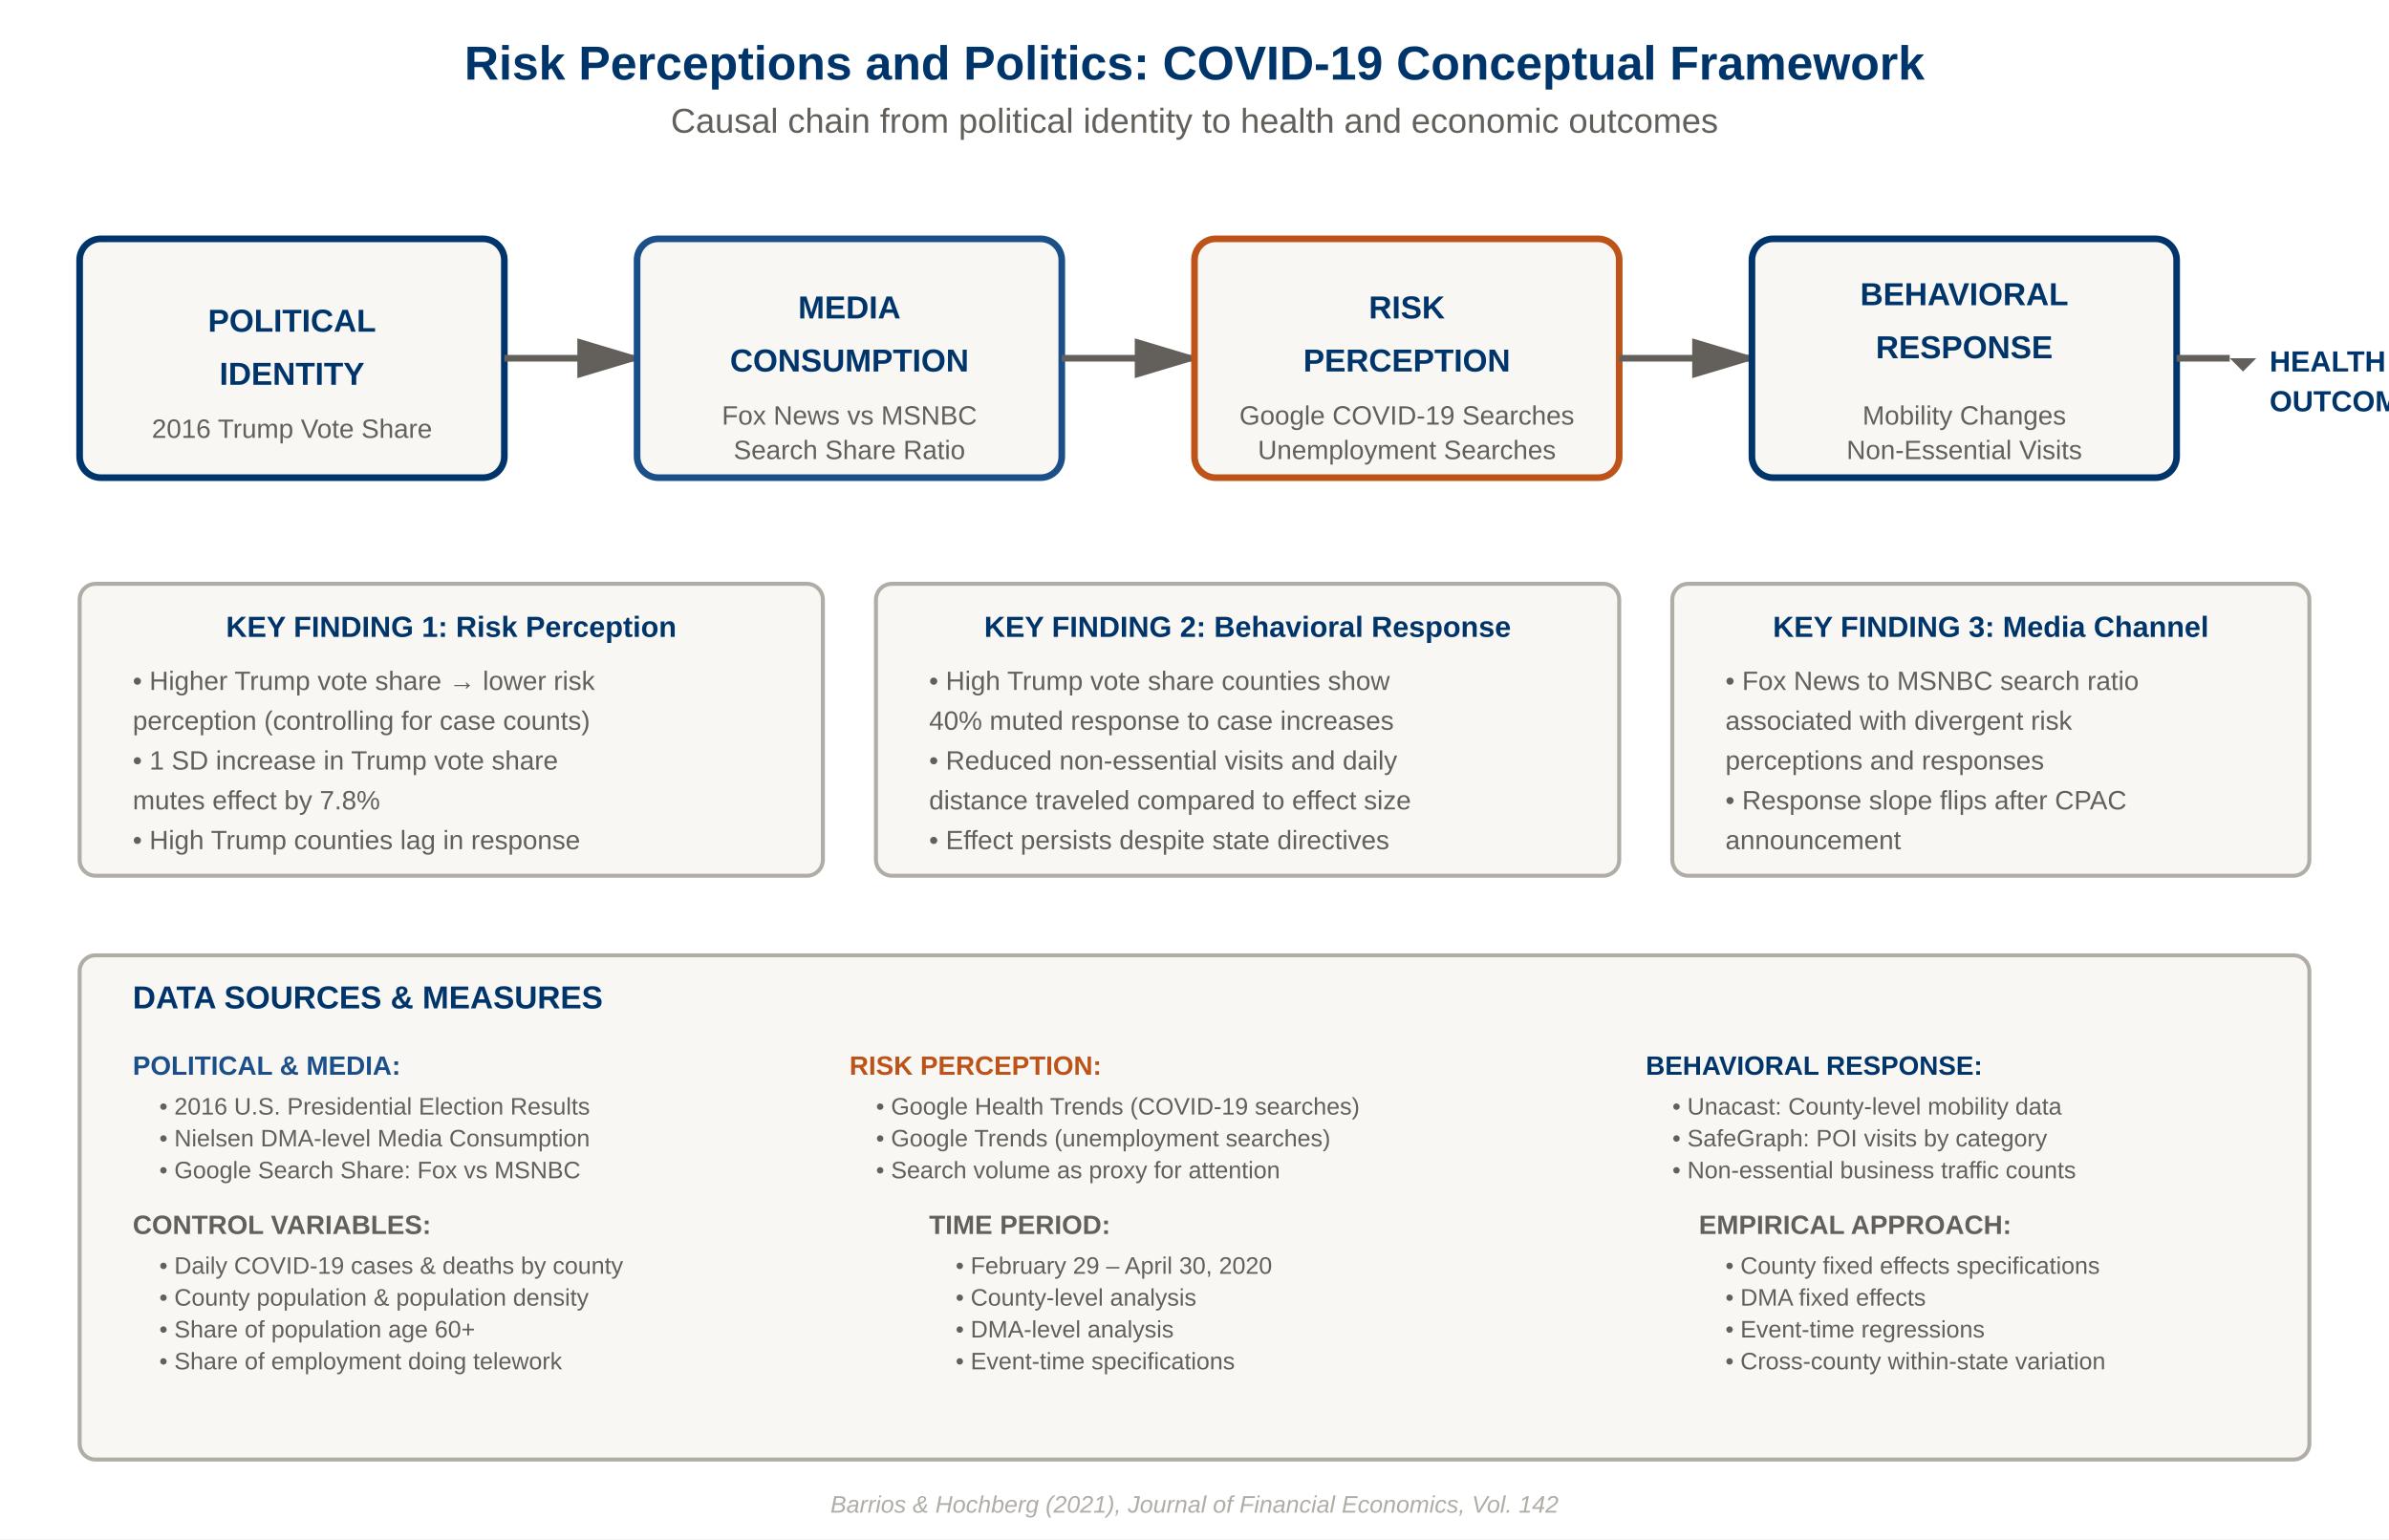
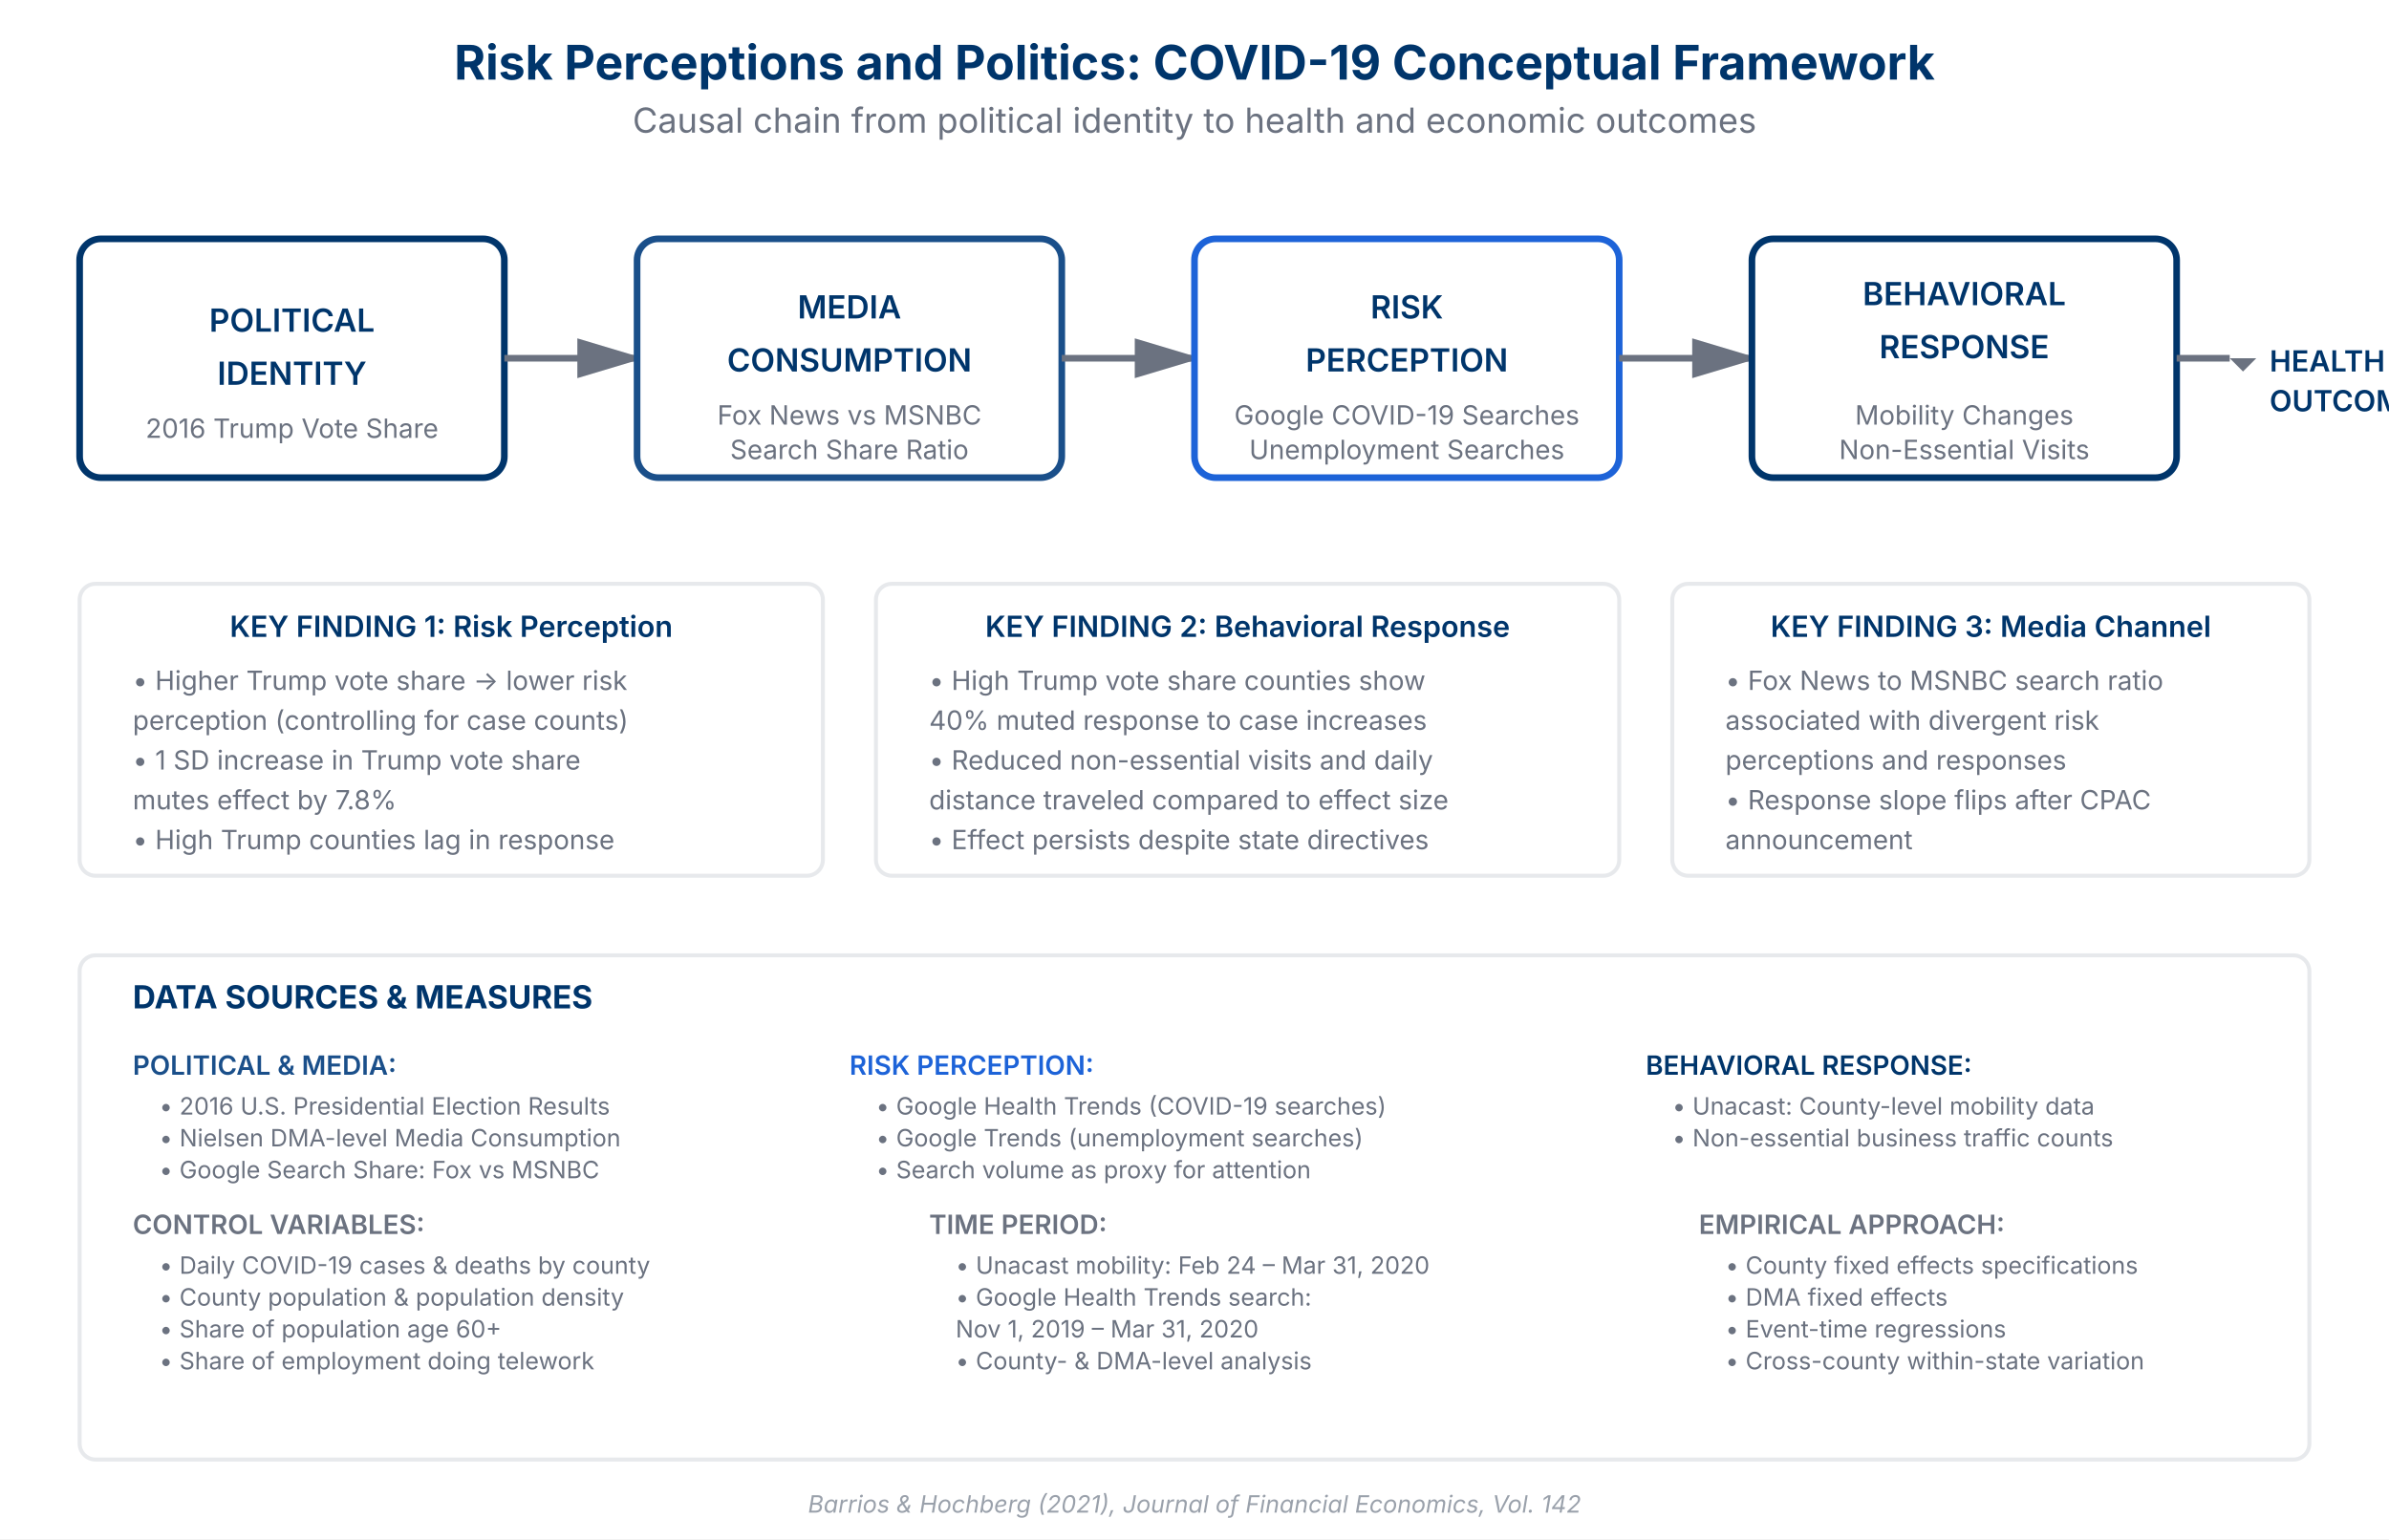
<svg xmlns="http://www.w3.org/2000/svg" width="900px" height="580px" viewBox="0 0 900 580" version="1.1">
  <defs>
    <style type="text/css">
      
-         text { font-family: 'Helvetica Neue', Arial, sans-serif; }
+         text { font-family: Inter, 'Helvetica Neue', Arial, sans-serif; }
        .title { font-size: 18px; font-weight: bold; fill: #00356b; }
-         .subtitle { font-size: 13px; fill: #63605b; }
+         .subtitle { font-size: 13px; fill: #6b7280; }
        .stage-label { font-size: 12px; font-weight: 600; fill: #00356b; }
-         .data-source { font-size: 10px; fill: #63605b; }
+         .data-source { font-size: 10px; fill: #6b7280; }
        .source-label { font-size: 11px; font-weight: 600; fill: #00356b; }
      
    </style>
    <marker id="arrowhead" markerWidth="10" markerHeight="10" refX="9" refY="3" orient="auto">
-       <polygon points="0 0, 10 3, 0 6" fill="#63605b" />
+       <polygon points="0 0, 10 3, 0 6" fill="#6b7280" />
    </marker>
    <marker id="arrowhead-orange" markerWidth="10" markerHeight="10" refX="9" refY="3" orient="auto">
-       <polygon points="0 0, 10 3, 0 6" fill="#bd5319" />
+       <polygon points="0 0, 10 3, 0 6" fill="#1d63d8" />
    </marker>
  </defs>
  <rect width="900" height="580" fill="#ffffff" />
  <text x="450" y="30" text-anchor="middle" class="title">Risk Perceptions and Politics: COVID-19 Conceptual Framework</text>
  <text x="450" y="50" text-anchor="middle" class="subtitle">Causal chain from political identity to health and economic outcomes</text>
-   <rect x="30" y="90" width="160" height="90" rx="8" fill="#f9f7f4" stroke="#00356b" stroke-width="2.5" />
+   <rect x="30" y="90" width="160" height="90" rx="8" fill="#ffffff" stroke="#00356b" stroke-width="2.5" />
  <text x="110" y="125" text-anchor="middle" class="stage-label" fill="#00356b">POLITICAL</text>
  <text x="110" y="145" text-anchor="middle" class="stage-label" fill="#00356b">IDENTITY</text>
  <text x="110" y="165" text-anchor="middle" class="data-source">2016 Trump Vote Share</text>
-   <line x1="190" y1="135" x2="240" y2="135" stroke="#63605b" stroke-width="2.5" marker-end="url(#arrowhead)" />
-   <rect x="240" y="90" width="160" height="90" rx="8" fill="#f9f7f4" stroke="#1a4f8a" stroke-width="2.5" />
+   <line x1="190" y1="135" x2="240" y2="135" stroke="#6b7280" stroke-width="2.5" marker-end="url(#arrowhead)" />
+   <rect x="240" y="90" width="160" height="90" rx="8" fill="#ffffff" stroke="#1a4f8a" stroke-width="2.5" />
  <text x="320" y="120" text-anchor="middle" class="stage-label" fill="#1a4f8a">MEDIA</text>
  <text x="320" y="140" text-anchor="middle" class="stage-label" fill="#1a4f8a">CONSUMPTION</text>
  <text x="320" y="160" text-anchor="middle" class="data-source">Fox News vs MSNBC</text>
  <text x="320" y="173" text-anchor="middle" class="data-source">Search Share Ratio</text>
-   <line x1="400" y1="135" x2="450" y2="135" stroke="#63605b" stroke-width="2.5" marker-end="url(#arrowhead)" />
-   <rect x="450" y="90" width="160" height="90" rx="8" fill="#f9f7f4" stroke="#bd5319" stroke-width="2.5" />
-   <text x="530" y="120" text-anchor="middle" class="stage-label" fill="#bd5319">RISK</text>
-   <text x="530" y="140" text-anchor="middle" class="stage-label" fill="#bd5319">PERCEPTION</text>
+   <line x1="400" y1="135" x2="450" y2="135" stroke="#6b7280" stroke-width="2.5" marker-end="url(#arrowhead)" />
+   <rect x="450" y="90" width="160" height="90" rx="8" fill="#ffffff" stroke="#1d63d8" stroke-width="2.5" />
+   <text x="530" y="120" text-anchor="middle" class="stage-label" fill="#1d63d8">RISK</text>
+   <text x="530" y="140" text-anchor="middle" class="stage-label" fill="#1d63d8">PERCEPTION</text>
  <text x="530" y="160" text-anchor="middle" class="data-source">Google COVID-19 Searches</text>
  <text x="530" y="173" text-anchor="middle" class="data-source">Unemployment Searches</text>
-   <line x1="610" y1="135" x2="660" y2="135" stroke="#63605b" stroke-width="2.5" marker-end="url(#arrowhead)" />
-   <rect x="660" y="90" width="160" height="90" rx="8" fill="#f9f7f4" stroke="#00356b" stroke-width="2.5" />
+   <line x1="610" y1="135" x2="660" y2="135" stroke="#6b7280" stroke-width="2.5" marker-end="url(#arrowhead)" />
+   <rect x="660" y="90" width="160" height="90" rx="8" fill="#ffffff" stroke="#00356b" stroke-width="2.5" />
  <text x="740" y="115" text-anchor="middle" class="stage-label" fill="#00356b">BEHAVIORAL</text>
  <text x="740" y="135" text-anchor="middle" class="stage-label" fill="#00356b">RESPONSE</text>
  <text x="740" y="160" text-anchor="middle" class="data-source">Mobility Changes</text>
  <text x="740" y="173" text-anchor="middle" class="data-source">Non-Essential Visits</text>
-   <line x1="820" y1="135" x2="840" y2="135" stroke="#63605b" stroke-width="2.5" />
-   <polygon points="840,135 850,135 845,140" fill="#63605b" />
+   <line x1="820" y1="135" x2="840" y2="135" stroke="#6b7280" stroke-width="2.5" />
+   <polygon points="840,135 850,135 845,140" fill="#6b7280" />
  <text x="855" y="140" font-size="11px" font-weight="600" fill="#00356b">HEALTH</text>
  <text x="855" y="155" font-size="11px" font-weight="600" fill="#00356b">OUTCOMES</text>
  <g>
-     <rect x="30" y="220" width="280" height="110" rx="6" fill="#f9f7f4" stroke="#b0ada7" stroke-width="1.5" />
+     <rect x="30" y="220" width="280" height="110" rx="6" fill="#ffffff" stroke="#e7e9ec" stroke-width="1.5" />
    <text x="170" y="240" text-anchor="middle" font-size="11px" font-weight="600" fill="#00356b">KEY FINDING 1: Risk Perception</text>
-     <text x="50" y="260" font-size="10px" fill="#63605b">• Higher Trump vote share → lower risk</text>
-     <text x="50" y="275" font-size="10px" fill="#63605b">  perception (controlling for case counts)</text>
-     <text x="50" y="290" font-size="10px" fill="#63605b">• 1 SD increase in Trump vote share</text>
-     <text x="50" y="305" font-size="10px" fill="#63605b">  mutes effect by 7.8%</text>
-     <text x="50" y="320" font-size="10px" fill="#63605b">• High Trump counties lag in response</text>
+     <text x="50" y="260" font-size="10px" fill="#6b7280">• Higher Trump vote share → lower risk</text>
+     <text x="50" y="275" font-size="10px" fill="#6b7280">  perception (controlling for case counts)</text>
+     <text x="50" y="290" font-size="10px" fill="#6b7280">• 1 SD increase in Trump vote share</text>
+     <text x="50" y="305" font-size="10px" fill="#6b7280">  mutes effect by 7.8%</text>
+     <text x="50" y="320" font-size="10px" fill="#6b7280">• High Trump counties lag in response</text>
  </g>
  <g>
-     <rect x="330" y="220" width="280" height="110" rx="6" fill="#f9f7f4" stroke="#b0ada7" stroke-width="1.5" />
+     <rect x="330" y="220" width="280" height="110" rx="6" fill="#ffffff" stroke="#e7e9ec" stroke-width="1.5" />
    <text x="470" y="240" text-anchor="middle" font-size="11px" font-weight="600" fill="#00356b">KEY FINDING 2: Behavioral Response</text>
-     <text x="350" y="260" font-size="10px" fill="#63605b">• High Trump vote share counties show</text>
-     <text x="350" y="275" font-size="10px" fill="#63605b">  40% muted response to case increases</text>
-     <text x="350" y="290" font-size="10px" fill="#63605b">• Reduced non-essential visits and daily</text>
-     <text x="350" y="305" font-size="10px" fill="#63605b">  distance traveled compared to effect size</text>
-     <text x="350" y="320" font-size="10px" fill="#63605b">• Effect persists despite state directives</text>
+     <text x="350" y="260" font-size="10px" fill="#6b7280">• High Trump vote share counties show</text>
+     <text x="350" y="275" font-size="10px" fill="#6b7280">  40% muted response to case increases</text>
+     <text x="350" y="290" font-size="10px" fill="#6b7280">• Reduced non-essential visits and daily</text>
+     <text x="350" y="305" font-size="10px" fill="#6b7280">  distance traveled compared to effect size</text>
+     <text x="350" y="320" font-size="10px" fill="#6b7280">• Effect persists despite state directives</text>
  </g>
  <g>
-     <rect x="630" y="220" width="240" height="110" rx="6" fill="#f9f7f4" stroke="#b0ada7" stroke-width="1.5" />
+     <rect x="630" y="220" width="240" height="110" rx="6" fill="#ffffff" stroke="#e7e9ec" stroke-width="1.5" />
    <text x="750" y="240" text-anchor="middle" font-size="11px" font-weight="600" fill="#00356b">KEY FINDING 3: Media Channel</text>
-     <text x="650" y="260" font-size="10px" fill="#63605b">• Fox News to MSNBC search ratio</text>
-     <text x="650" y="275" font-size="10px" fill="#63605b">  associated with divergent risk</text>
-     <text x="650" y="290" font-size="10px" fill="#63605b">  perceptions and responses</text>
-     <text x="650" y="305" font-size="10px" fill="#63605b">• Response slope flips after CPAC</text>
-     <text x="650" y="320" font-size="10px" fill="#63605b">  announcement</text>
+     <text x="650" y="260" font-size="10px" fill="#6b7280">• Fox News to MSNBC search ratio</text>
+     <text x="650" y="275" font-size="10px" fill="#6b7280">  associated with divergent risk</text>
+     <text x="650" y="290" font-size="10px" fill="#6b7280">  perceptions and responses</text>
+     <text x="650" y="305" font-size="10px" fill="#6b7280">• Response slope flips after CPAC</text>
+     <text x="650" y="320" font-size="10px" fill="#6b7280">  announcement</text>
  </g>
  <g>
-     <rect x="30" y="360" width="840" height="190" rx="6" fill="#f9f7f4" stroke="#b0ada7" stroke-width="1.5" />
+     <rect x="30" y="360" width="840" height="190" rx="6" fill="#ffffff" stroke="#e7e9ec" stroke-width="1.5" />
    <text x="50" y="380" font-size="12px" font-weight="bold" fill="#00356b">DATA SOURCES &amp; MEASURES</text>
    <text x="50" y="405" font-size="10px" font-weight="600" fill="#1a4f8a">POLITICAL &amp; MEDIA:</text>
-     <text x="60" y="420" font-size="9px" fill="#63605b">• 2016 U.S. Presidential Election Results</text>
-     <text x="60" y="432" font-size="9px" fill="#63605b">• Nielsen DMA-level Media Consumption</text>
-     <text x="60" y="444" font-size="9px" fill="#63605b">• Google Search Share: Fox vs MSNBC</text>
-     <text x="320" y="405" font-size="10px" font-weight="600" fill="#bd5319">RISK PERCEPTION:</text>
-     <text x="330" y="420" font-size="9px" fill="#63605b">• Google Health Trends (COVID-19 searches)</text>
-     <text x="330" y="432" font-size="9px" fill="#63605b">• Google Trends (unemployment searches)</text>
-     <text x="330" y="444" font-size="9px" fill="#63605b">• Search volume as proxy for attention</text>
+     <text x="60" y="420" font-size="9px" fill="#6b7280">• 2016 U.S. Presidential Election Results</text>
+     <text x="60" y="432" font-size="9px" fill="#6b7280">• Nielsen DMA-level Media Consumption</text>
+     <text x="60" y="444" font-size="9px" fill="#6b7280">• Google Search Share: Fox vs MSNBC</text>
+     <text x="320" y="405" font-size="10px" font-weight="600" fill="#1d63d8">RISK PERCEPTION:</text>
+     <text x="330" y="420" font-size="9px" fill="#6b7280">• Google Health Trends (COVID-19 searches)</text>
+     <text x="330" y="432" font-size="9px" fill="#6b7280">• Google Trends (unemployment searches)</text>
+     <text x="330" y="444" font-size="9px" fill="#6b7280">• Search volume as proxy for attention</text>
    <text x="620" y="405" font-size="10px" font-weight="600" fill="#00356b">BEHAVIORAL RESPONSE:</text>
-     <text x="630" y="420" font-size="9px" fill="#63605b">• Unacast: County-level mobility data</text>
-     <text x="630" y="432" font-size="9px" fill="#63605b">• SafeGraph: POI visits by category</text>
-     <text x="630" y="444" font-size="9px" fill="#63605b">• Non-essential business traffic counts</text>
-     <text x="50" y="465" font-size="10px" font-weight="600" fill="#63605b">CONTROL VARIABLES:</text>
-     <text x="60" y="480" font-size="9px" fill="#63605b">• Daily COVID-19 cases &amp; deaths by county</text>
-     <text x="60" y="492" font-size="9px" fill="#63605b">• County population &amp; population density</text>
-     <text x="60" y="504" font-size="9px" fill="#63605b">• Share of population age 60+</text>
-     <text x="60" y="516" font-size="9px" fill="#63605b">• Share of employment doing telework</text>
-     <text x="350" y="465" font-size="10px" font-weight="600" fill="#63605b">TIME PERIOD:</text>
-     <text x="360" y="480" font-size="9px" fill="#63605b">• February 29 – April 30, 2020</text>
-     <text x="360" y="492" font-size="9px" fill="#63605b">• County-level analysis</text>
-     <text x="360" y="504" font-size="9px" fill="#63605b">• DMA-level analysis</text>
-     <text x="360" y="516" font-size="9px" fill="#63605b">• Event-time specifications</text>
-     <text x="640" y="465" font-size="10px" font-weight="600" fill="#63605b">EMPIRICAL APPROACH:</text>
-     <text x="650" y="480" font-size="9px" fill="#63605b">• County fixed effects specifications</text>
-     <text x="650" y="492" font-size="9px" fill="#63605b">• DMA fixed effects</text>
-     <text x="650" y="504" font-size="9px" fill="#63605b">• Event-time regressions</text>
-     <text x="650" y="516" font-size="9px" fill="#63605b">• Cross-county within-state variation</text>
+     <text x="630" y="420" font-size="9px" fill="#6b7280">• Unacast: County-level mobility data</text>
+     <text x="630" y="432" font-size="9px" fill="#6b7280">• Non-essential business traffic counts</text>
+     <text x="50" y="465" font-size="10px" font-weight="600" fill="#6b7280">CONTROL VARIABLES:</text>
+     <text x="60" y="480" font-size="9px" fill="#6b7280">• Daily COVID-19 cases &amp; deaths by county</text>
+     <text x="60" y="492" font-size="9px" fill="#6b7280">• County population &amp; population density</text>
+     <text x="60" y="504" font-size="9px" fill="#6b7280">• Share of population age 60+</text>
+     <text x="60" y="516" font-size="9px" fill="#6b7280">• Share of employment doing telework</text>
+     <text x="350" y="465" font-size="10px" font-weight="600" fill="#6b7280">TIME PERIOD:</text>
+     <text x="360" y="480" font-size="9px" fill="#6b7280">• Unacast mobility: Feb 24 – Mar 31, 2020</text>
+     <text x="360" y="492" font-size="9px" fill="#6b7280">• Google Health Trends search:</text>
+     <text x="360" y="504" font-size="9px" fill="#6b7280">   Nov 1, 2019 – Mar 31, 2020</text>
+     <text x="360" y="516" font-size="9px" fill="#6b7280">• County- &amp; DMA-level analysis</text>
+     <text x="640" y="465" font-size="10px" font-weight="600" fill="#6b7280">EMPIRICAL APPROACH:</text>
+     <text x="650" y="480" font-size="9px" fill="#6b7280">• County fixed effects specifications</text>
+     <text x="650" y="492" font-size="9px" fill="#6b7280">• DMA fixed effects</text>
+     <text x="650" y="504" font-size="9px" fill="#6b7280">• Event-time regressions</text>
+     <text x="650" y="516" font-size="9px" fill="#6b7280">• Cross-county within-state variation</text>
  </g>
-   <text x="450" y="570" text-anchor="middle" font-size="9px" fill="#b0ada7" font-style="italic">Barrios &amp; Hochberg (2021), Journal of Financial Economics, Vol. 142</text>
+   <text x="450" y="570" text-anchor="middle" font-size="9px" fill="#9aa1ab" font-style="italic">Barrios &amp; Hochberg (2021), Journal of Financial Economics, Vol. 142</text>
</svg>
